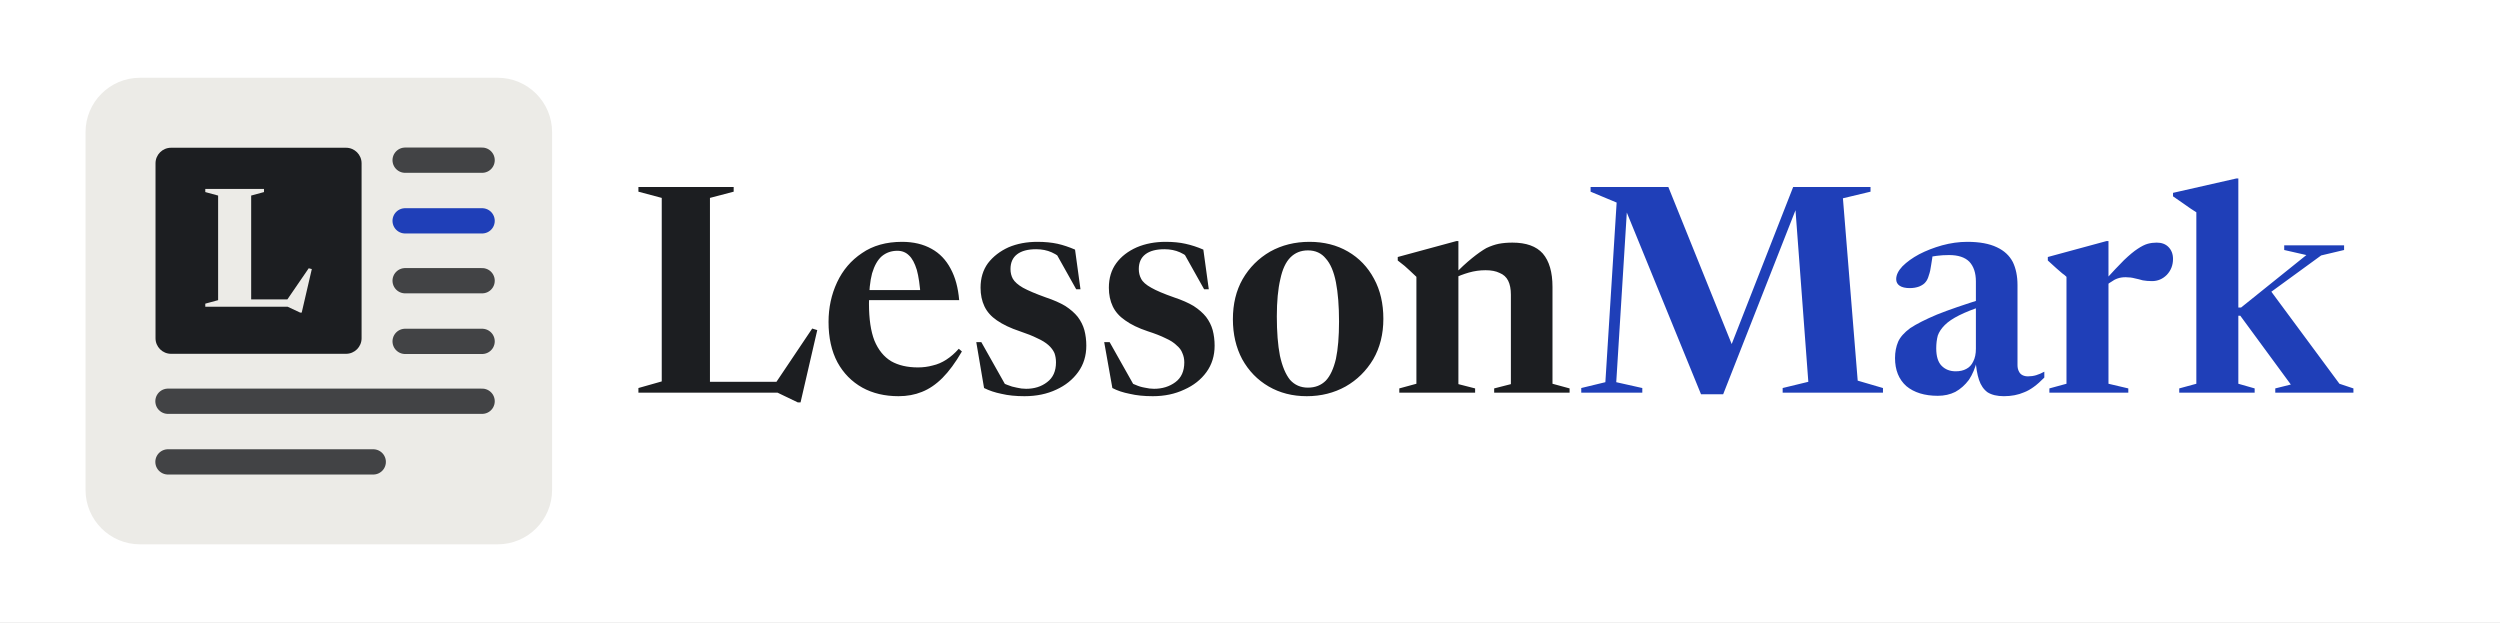
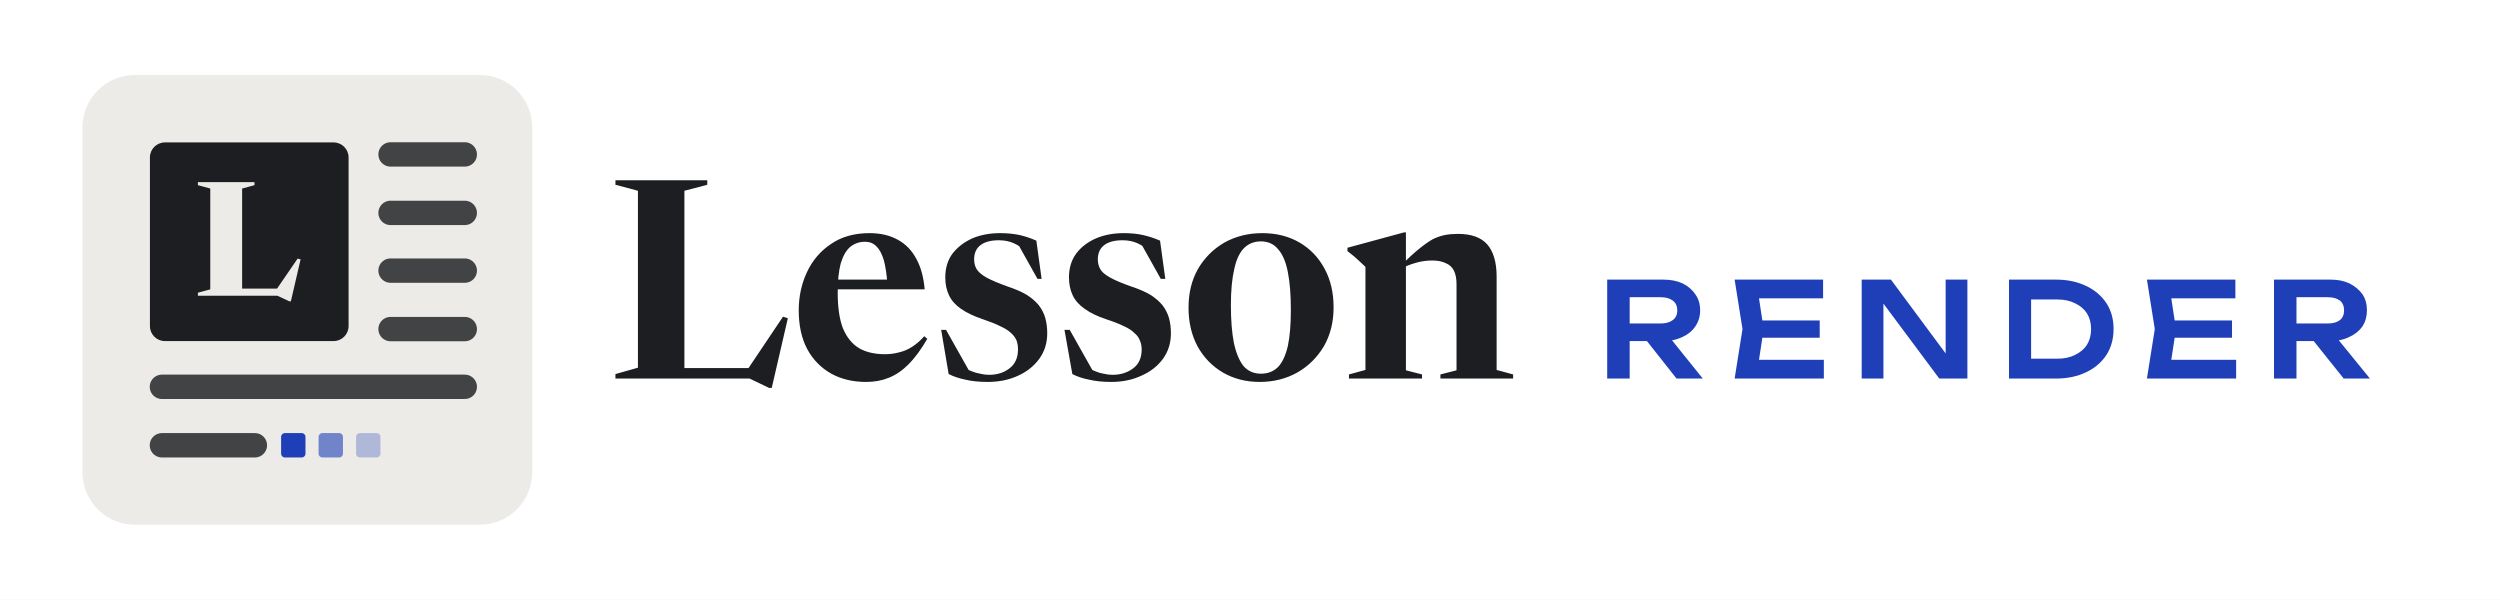
- <svg xmlns="http://www.w3.org/2000/svg" viewBox="0 0 643 160" width="643" height="160">
-   <rect width="643" height="160" fill="#ffffff" />
+ <svg xmlns="http://www.w3.org/2000/svg" viewBox="0 0 667 160" width="667" height="160">
+   <rect width="667" height="160" fill="#ffffff" />
  <g transform="translate(22,20)">
    <rect width="120" height="120" rx="14" fill="#ecebe7" />
-     <rect x="18" y="18" width="53.0" height="53.0" rx="4" fill="#1c1e21" />
+     <rect x="18" y="18" width="53" height="53" rx="4" fill="#1c1e21" />
    <path d="M55.6 60.4H55.2L52 58.9H37.9V57H54.7L51.3 57.9L57.4 49L58.2 49.2ZM42.6 30.3V58.9H30.8V58.1L34.1 57.2V30.3L30.8 29.4V28.6H45.9V29.4Z" fill="#ecebe7" />
-     <path d="M82.2 21.2H102.0" stroke="#1c1e21" stroke-width="6.5" stroke-linecap="round" opacity="0.82" />
-     <path d="M82.2 36.8H102.0" stroke="#1f3fb8" stroke-width="6.5" stroke-linecap="round" />
-     <path d="M82.2 52.2H102.0" stroke="#1c1e21" stroke-width="6.5" stroke-linecap="round" opacity="0.82" />
-     <path d="M82.2 67.8H102.0" stroke="#1c1e21" stroke-width="6.5" stroke-linecap="round" opacity="0.82" />
-     <path d="M21.2 83.2H102.0" stroke="#1c1e21" stroke-width="6.5" stroke-linecap="round" opacity="0.82" />
-     <path d="M21.2 98.8H74.0" stroke="#1c1e21" stroke-width="6.5" stroke-linecap="round" opacity="0.82" />
+     <path d="M82.2 21.2H102M82.2 36.8H102M82.2 52.2H102M82.2 67.8H102M21.2 83.2H102M21.2 98.8H46" stroke="#1c1e21" stroke-width="6.5" stroke-linecap="round" opacity="0.82" />
+     <rect x="53" y="95.55" width="6.5" height="6.5" rx="1" fill="#1f3fb8" />
+     <rect x="63" y="95.55" width="6.5" height="6.5" rx="1" fill="#1f3fb8" opacity="0.6" />
+     <rect x="73" y="95.55" width="6.5" height="6.5" rx="1" fill="#1f3fb8" opacity="0.3" />
  </g>
  <path d="M205.9 103.5H205.2L200 101H175.3V98.2H204.7L198.9 99.4L208.9 84.5L210.2 84.9ZM182.6 50.9V101H164.2V99.8L170.2 98.1V50.9L164.2 49.3V48.1H188.7V49.3Z M232 62.2Q236.4 62.2 239.6 64Q242.7 65.7 244.5 69.1Q246.3 72.4 246.7 77.2H221.8V74.6H241.6L236.8 76.3Q236.5 71.9 235.8 69.4Q235 66.8 233.8 65.7Q232.6 64.5 230.8 64.5Q228.5 64.5 226.8 65.9Q225.2 67.3 224.3 70.3Q223.5 73.3 223.5 78.1Q223.5 84 224.9 87.6Q226.4 91.2 229.2 92.9Q232 94.5 236.1 94.5Q238.1 94.5 239.9 94Q241.7 93.6 243.4 92.5Q245.1 91.4 246.6 89.7L247.4 90.4Q244.9 94.7 242.4 97.2Q239.9 99.7 237.1 100.8Q234.4 101.9 231.1 101.9Q225.8 101.9 221.8 99.7Q217.7 97.4 215.4 93.2Q213.1 88.9 213.1 82.8Q213.1 77.3 215.3 72.6Q217.5 67.9 221.7 65.1Q225.9 62.2 232 62.2Z M266.8 62.2Q269.7 62.2 272 62.7Q274.2 63.2 276.5 64.2L277.9 74.4H276.8L271.2 64.4L274.4 67.6Q272.3 65.7 270.5 64.9Q268.7 64.1 266.5 64.1Q263.3 64.1 261.6 65.4Q259.9 66.7 259.9 69.2Q259.9 70.6 260.5 71.7Q261.2 72.9 263.1 74Q265.1 75.1 269 76.5Q272 77.5 274 78.7Q276 80 277.2 81.5Q278.4 83.1 278.9 84.9Q279.4 86.8 279.4 88.9Q279.4 92.8 277.3 95.7Q275.2 98.6 271.7 100.2Q268.1 101.9 263.5 101.9Q260.1 101.9 257.6 101.3Q255.1 100.8 253.1 99.8L251.1 88H252.4L259.1 99.9L257 97.9Q258 98.6 259.1 99Q260.3 99.5 261.5 99.7Q262.7 100 263.9 100Q267.1 100 269.3 98.3Q271.6 96.6 271.6 93.2Q271.6 91.9 271.2 90.8Q270.7 89.7 269.7 88.8Q268.6 87.8 266.8 87Q265 86.1 262.3 85.2Q258.7 84 256.4 82.4Q254.2 80.9 253.2 78.8Q252.2 76.7 252.2 74Q252.2 70.3 254.1 67.7Q256.1 65.1 259.4 63.6Q262.7 62.2 266.8 62.2Z M299.8 62.2Q302.7 62.2 304.9 62.7Q307.2 63.2 309.5 64.2L310.9 74.4H309.7L304.1 64.4L307.3 67.6Q305.3 65.7 303.5 64.9Q301.7 64.1 299.5 64.1Q296.3 64.1 294.6 65.4Q292.9 66.7 292.9 69.2Q292.9 70.6 293.5 71.7Q294.1 72.9 296.1 74Q298 75.1 302 76.5Q305 77.5 307 78.7Q309 80 310.2 81.5Q311.4 83.1 311.9 84.9Q312.4 86.8 312.4 88.9Q312.4 92.8 310.3 95.7Q308.2 98.6 304.6 100.2Q301 101.9 296.5 101.9Q293.1 101.9 290.6 101.3Q288 100.8 286.1 99.8L284 88H285.4L292.1 99.9L290 97.9Q291 98.6 292.1 99Q293.2 99.5 294.4 99.7Q295.7 100 296.8 100Q300 100 302.3 98.3Q304.6 96.6 304.6 93.2Q304.6 91.9 304.1 90.8Q303.7 89.7 302.6 88.8Q301.6 87.8 299.8 87Q298 86.1 295.2 85.2Q291.6 84 289.4 82.4Q287.2 80.9 286.2 78.8Q285.2 76.7 285.2 74Q285.2 70.3 287.1 67.7Q289 65.1 292.4 63.6Q295.7 62.2 299.8 62.2Z M336.4 99.7Q339.2 99.7 341 97.9Q342.7 96.1 343.6 92.3Q344.4 88.5 344.4 82.7Q344.4 76.7 343.6 72.6Q342.8 68.5 341 66.5Q339.3 64.4 336.4 64.4Q333.7 64.4 331.9 66.2Q330.1 68 329.3 71.8Q328.4 75.6 328.4 81.4Q328.4 87.4 329.2 91.5Q330.1 95.6 331.8 97.7Q333.6 99.7 336.4 99.7ZM336.1 101.9Q330.6 101.9 326.3 99.4Q322 96.9 319.5 92.4Q317.1 87.9 317.1 82.1Q317.1 76.2 319.6 71.8Q322.2 67.3 326.7 64.7Q331.2 62.2 336.8 62.2Q342.4 62.2 346.7 64.7Q351 67.2 353.4 71.7Q355.8 76.1 355.8 82Q355.8 87.9 353.2 92.4Q350.5 96.9 346.1 99.4Q341.6 101.9 336.1 101.9Z M375.1 70.3V98.8L379.4 99.9V101H359.9V99.9L364.3 98.7V71.2Q363.7 70.6 362.6 69.6Q361.5 68.5 359.5 67V66.1L374.6 62H375.1ZM384.3 99.9 388.6 98.8V75.8Q388.6 73.6 387.9 72.2Q387.2 70.8 385.7 70.2Q384.3 69.5 382.1 69.5Q379.9 69.5 377.8 70.1Q375.7 70.7 373.9 71.6L373.7 70.9Q376.5 68.1 378.6 66.4Q380.7 64.7 382.3 63.8Q384 63 385.5 62.7Q387.1 62.4 389 62.4Q394.3 62.4 396.8 65.2Q399.3 68.1 399.3 73.8V98.7L403.7 99.9V101H384.3Z" fill="#1c1e21" />
-   <path d="M477.8 97.9 484.3 99.8V101H458.5V99.8L465.1 98.2L461.7 52.7L462.3 52.8L443.2 101.4H437.5L417.9 53.4L418.5 53.3L415.7 98.3L422.4 99.8V101H406.7V99.8L412.9 98.3L415.8 52.1L409.1 49.3V48.1H429.1L446 90L444.8 90L461.2 48.1H481.1V49.3L474 51Z M510.1 76.8 510.2 78.6Q506.3 79.9 503.9 81.1Q501.5 82.3 500.2 83.6Q498.9 84.9 498.4 86.3Q498 87.8 498 89.6Q498 92.7 499.4 94.1Q500.8 95.5 503 95.5Q504.6 95.5 505.7 94.9Q506.9 94.3 507.5 93Q508.2 91.7 508.2 89.7V72.4Q508.2 69.1 506.5 67.3Q504.8 65.6 501.3 65.6Q499.6 65.6 498.1 65.8Q496.5 66 495.5 66.3L497.2 64.4Q497 66.5 496.7 68.1Q496.5 69.7 496.1 70.8Q495.8 71.9 495.3 72.5Q494.8 73.2 493.6 73.7Q492.5 74.1 491.2 74.1Q489.5 74.1 488.6 73.5Q487.7 72.9 487.7 71.8Q487.7 70.2 489.3 68.5Q491 66.8 493.6 65.4Q496.3 64 499.5 63.1Q502.8 62.2 506 62.2Q510.7 62.2 513.6 63.6Q516.4 64.9 517.7 67.4Q518.9 69.9 518.9 73.3V93.9Q518.9 94.9 519.3 95.6Q519.6 96.2 520.2 96.5Q520.8 96.8 521.6 96.8Q522.7 96.8 523.7 96.5Q524.7 96.2 525.8 95.6V97.1Q523 100 520.6 100.9Q518.3 101.9 515.4 101.9Q512.8 101.9 511.2 100.9Q509.7 99.8 509 97.7Q508.3 95.6 508.1 92.4L508.5 92.7Q507.8 95.6 506.4 97.7Q504.9 99.7 502.9 100.8Q500.9 101.8 498.4 101.8Q493.3 101.8 490.3 99.3Q487.4 96.7 487.4 92.1Q487.4 89.8 488.2 87.9Q489 86.1 491.3 84.4Q493.7 82.8 498.2 80.9Q502.7 79.1 510.1 76.8Z M554.7 62.4Q556.6 62.4 557.7 63.5Q558.9 64.7 558.9 66.6Q558.9 69 557.3 70.7Q555.7 72.3 553.5 72.3Q552.2 72.3 551.1 72.1Q550.1 71.8 549.1 71.6Q548 71.3 546.7 71.3Q545.6 71.3 544.7 71.6Q543.8 71.9 543 72.5Q542.1 73 541.3 73.9L541.3 72.2Q544.3 68.9 546.3 66.9Q548.4 64.9 549.8 64Q551.3 63 552.4 62.7Q553.5 62.4 554.7 62.4ZM542.3 69.5V98.7L547.4 99.9V101H527.1V99.9L531.5 98.7V71.2Q531 70.7 530.4 70.3Q529.8 69.8 528.9 69Q528 68.2 526.7 67V66.1L541.8 62H542.3Z M579.7 78.3 583.8 74.5 601.7 98.7 605.3 99.9V101H585.2V99.9L589.2 98.9L576.2 81.2H573.3V79.1H576.4L593.2 65.6L587.5 64.3V63.1H602.9V64.3L597 65.7ZM575.7 98.7 579.9 99.9V101H560.5V99.9L564.9 98.7V54.6Q564.4 54.3 563.5 53.7Q562.7 53.1 561.5 52.3Q560.3 51.5 558.9 50.5V49.6L575.2 45.9H575.7V52.9Z" fill="#1f3fb8" />
+   <path d="M434.8 91V101H428.8V74.6H443.8Q446.7 74.6 448.9 75.6Q451.1 76.7 452.3 78.5Q453.6 80.3 453.6 82.8Q453.6 85.2 452.3 87.1Q451.1 88.9 448.9 89.9Q447.6 90.5 446.1 90.8L454.3 101H447.3L439.4 91ZM434.8 86.3H443.1Q445.1 86.3 446.3 85.4Q447.5 84.5 447.5 82.8Q447.5 81.1 446.3 80.2Q445.1 79.3 443.1 79.3H434.8ZM485.5 85.5V90.1H470.2L469.3 96H486.6V101H462.8L464.9 87.8L462.8 74.6H486.4V79.6H469.3L470.2 85.5ZM519.1 94.3V74.6H524.9V101H517.4L502.5 81V101H496.7V74.6H504.5ZM548.5 74.6Q553.1 74.6 556.6 76.3Q560 77.9 562 80.9Q563.9 83.8 563.9 87.8Q563.9 91.7 562 94.7Q560 97.7 556.6 99.3Q553.1 101 548.5 101H536V74.6ZM541.9 95.7H548.9Q551.6 95.7 553.6 94.7Q555.7 93.7 556.8 92Q557.9 90.2 557.9 87.8Q557.9 85.4 556.8 83.6Q555.7 81.9 553.6 80.9Q551.6 79.9 548.9 79.9H541.9ZM595.5 85.5V90.1H580.2L579.3 96H596.6V101H572.8L574.9 87.8L572.8 74.6H596.4V79.6H579.3L580.2 85.5ZM612.7 91V101H606.7V74.6H621.8Q624.7 74.6 626.8 75.6Q629 76.7 630.3 78.5Q631.5 80.3 631.5 82.8Q631.5 85.2 630.3 87.1Q629 88.9 626.8 89.9Q625.6 90.5 624 90.8L632.3 101H625.3L617.3 91ZM612.7 86.3H621.1Q623.1 86.3 624.3 85.4Q625.4 84.5 625.4 82.8Q625.4 81.1 624.3 80.2Q623.1 79.3 621.1 79.3H612.7Z" fill="#1f3fb8" />
</svg>
